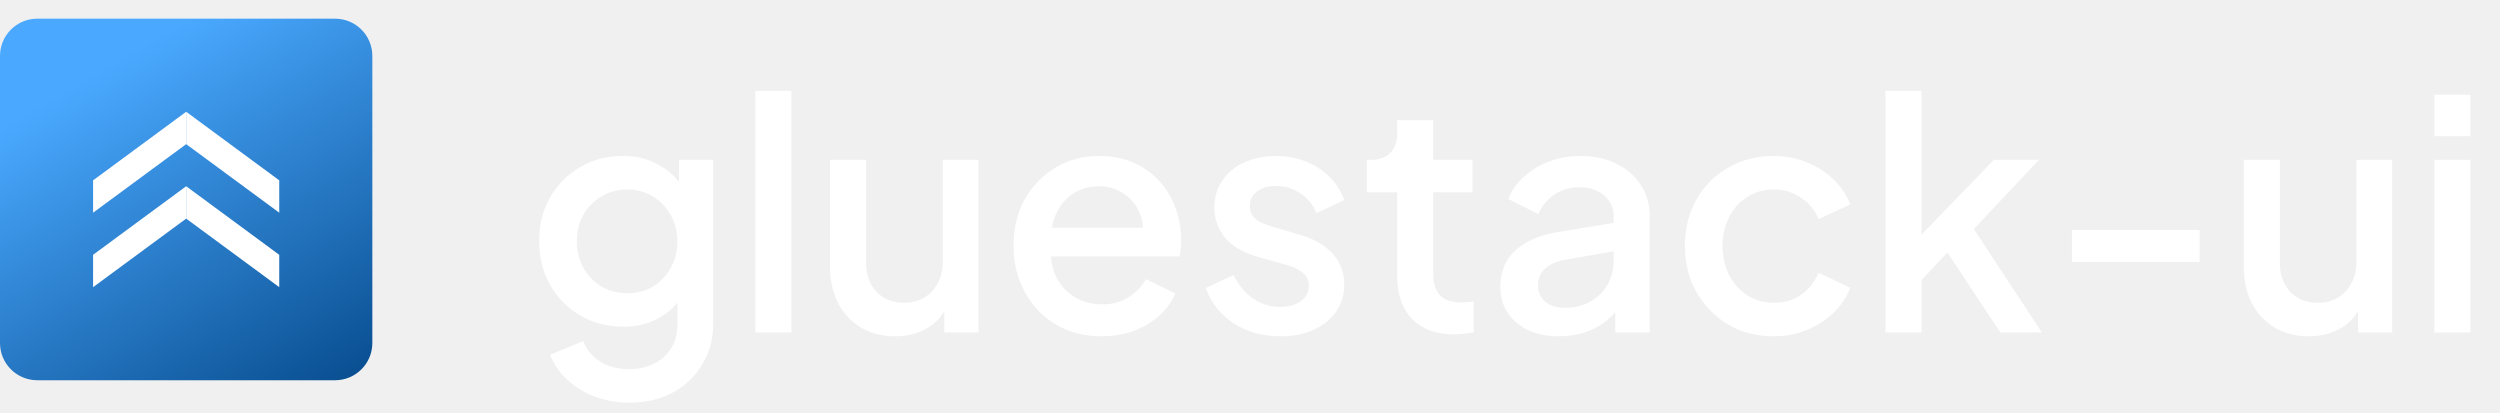
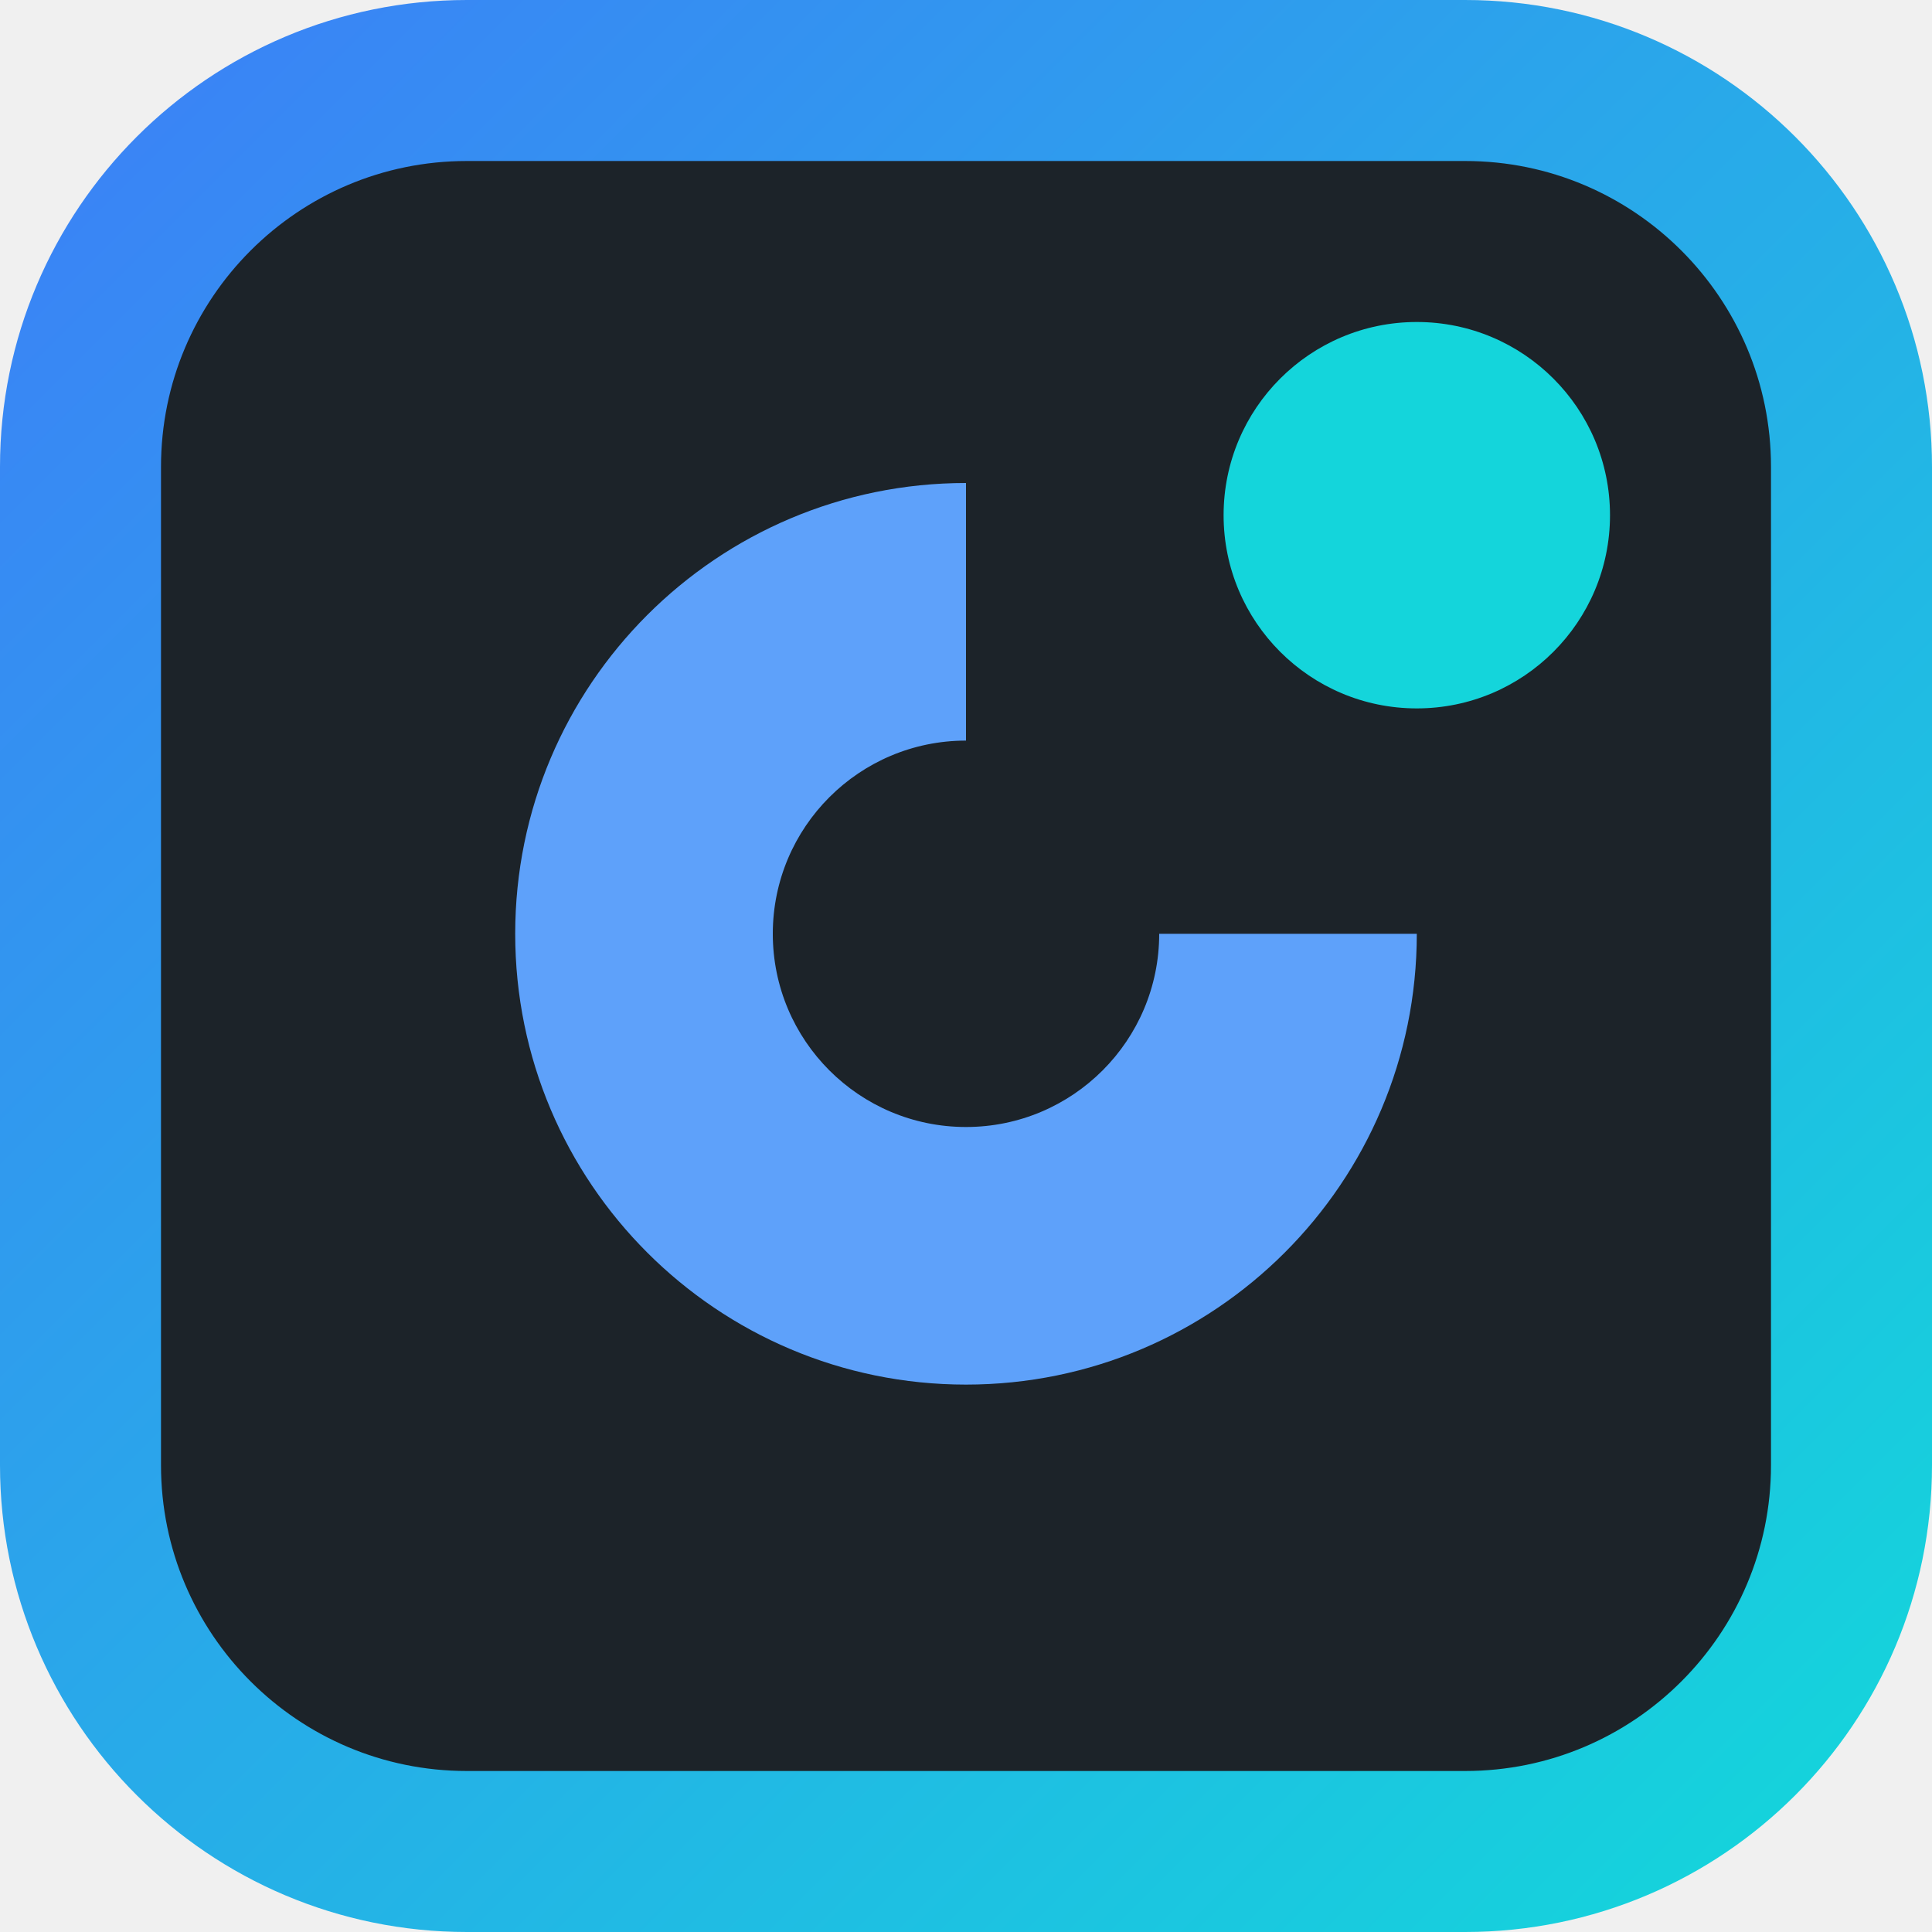
- <svg xmlns="http://www.w3.org/2000/svg" width="188" height="31" viewBox="0 0 188 31" fill="none">
-   <rect y="1.405" width="28" height="27.189" rx="2.8" fill="url(#paint0_linear_10988_36724)" />
-   <path d="M7 13.561L14 8.405V10.839L7 15.995V13.561Z" fill="white" />
-   <path d="M21 13.562L14 8.405V10.839L21 15.995V13.562Z" fill="white" />
-   <path d="M7 19.161L14 14.005V16.439L7 21.595V19.161Z" fill="white" />
-   <path d="M20.999 19.162L13.999 14.005V16.439L20.999 21.595V19.162Z" fill="white" />
-   <path d="M47.339 30.28C46.395 30.28 45.523 30.128 44.723 29.824C43.923 29.52 43.235 29.096 42.659 28.552C42.083 28.024 41.651 27.4 41.363 26.68L43.859 25.648C44.083 26.256 44.491 26.76 45.083 27.16C45.691 27.56 46.435 27.76 47.315 27.76C48.003 27.76 48.619 27.624 49.163 27.352C49.707 27.096 50.139 26.712 50.459 26.2C50.779 25.704 50.939 25.104 50.939 24.4V21.472L51.419 22.024C50.971 22.856 50.347 23.488 49.547 23.92C48.763 24.352 47.875 24.568 46.883 24.568C45.683 24.568 44.603 24.288 43.643 23.728C42.683 23.168 41.923 22.4 41.363 21.424C40.819 20.448 40.547 19.352 40.547 18.136C40.547 16.904 40.819 15.808 41.363 14.848C41.923 13.888 42.675 13.128 43.619 12.568C44.563 12.008 45.643 11.728 46.859 11.728C47.851 11.728 48.731 11.944 49.499 12.376C50.283 12.792 50.923 13.4 51.419 14.2L51.059 14.872V12.016H53.627V24.4C53.627 25.52 53.355 26.52 52.811 27.4C52.283 28.296 51.547 29 50.603 29.512C49.659 30.024 48.571 30.28 47.339 30.28ZM47.195 22.048C47.915 22.048 48.555 21.88 49.115 21.544C49.675 21.192 50.115 20.728 50.435 20.152C50.771 19.56 50.939 18.896 50.939 18.16C50.939 17.424 50.771 16.76 50.435 16.168C50.099 15.576 49.651 15.112 49.091 14.776C48.531 14.424 47.899 14.248 47.195 14.248C46.459 14.248 45.803 14.424 45.227 14.776C44.651 15.112 44.195 15.576 43.859 16.168C43.539 16.744 43.379 17.408 43.379 18.16C43.379 18.88 43.539 19.536 43.859 20.128C44.195 20.72 44.651 21.192 45.227 21.544C45.803 21.88 46.459 22.048 47.195 22.048ZM56.802 25V6.832H59.514V25H56.802ZM67.317 25.288C66.341 25.288 65.485 25.072 64.749 24.64C64.013 24.192 63.437 23.576 63.021 22.792C62.621 21.992 62.421 21.072 62.421 20.032V12.016H65.133V19.792C65.133 20.384 65.253 20.904 65.493 21.352C65.733 21.8 66.069 22.152 66.501 22.408C66.933 22.648 67.429 22.768 67.989 22.768C68.565 22.768 69.069 22.64 69.501 22.384C69.933 22.128 70.269 21.768 70.509 21.304C70.765 20.84 70.893 20.296 70.893 19.672V12.016H73.581V25H71.013V22.456L71.301 22.792C70.997 23.592 70.493 24.208 69.789 24.64C69.085 25.072 68.261 25.288 67.317 25.288ZM82.843 25.288C81.547 25.288 80.395 24.992 79.387 24.4C78.395 23.792 77.619 22.976 77.059 21.952C76.499 20.912 76.219 19.752 76.219 18.472C76.219 17.16 76.499 16 77.059 14.992C77.635 13.984 78.403 13.192 79.363 12.616C80.323 12.024 81.411 11.728 82.627 11.728C83.603 11.728 84.475 11.896 85.243 12.232C86.011 12.568 86.659 13.032 87.187 13.624C87.715 14.2 88.115 14.864 88.387 15.616C88.675 16.368 88.819 17.168 88.819 18.016C88.819 18.224 88.811 18.44 88.795 18.664C88.779 18.888 88.747 19.096 88.699 19.288H78.355V17.128H87.163L85.867 18.112C86.027 17.328 85.971 16.632 85.699 16.024C85.443 15.4 85.043 14.912 84.499 14.56C83.971 14.192 83.347 14.008 82.627 14.008C81.907 14.008 81.267 14.192 80.707 14.56C80.147 14.912 79.715 15.424 79.411 16.096C79.107 16.752 78.987 17.552 79.051 18.496C78.971 19.376 79.091 20.144 79.411 20.8C79.747 21.456 80.211 21.968 80.803 22.336C81.411 22.704 82.099 22.888 82.867 22.888C83.651 22.888 84.315 22.712 84.859 22.36C85.419 22.008 85.859 21.552 86.179 20.992L88.387 22.072C88.131 22.68 87.731 23.232 87.187 23.728C86.659 24.208 86.019 24.592 85.267 24.88C84.531 25.152 83.723 25.288 82.843 25.288ZM96.266 25.288C94.938 25.288 93.77 24.96 92.762 24.304C91.77 23.648 91.074 22.768 90.674 21.664L92.762 20.68C93.114 21.416 93.594 22 94.202 22.432C94.826 22.864 95.514 23.08 96.266 23.08C96.906 23.08 97.426 22.936 97.826 22.648C98.226 22.36 98.426 21.968 98.426 21.472C98.426 21.152 98.338 20.896 98.162 20.704C97.986 20.496 97.762 20.328 97.49 20.2C97.234 20.072 96.97 19.976 96.698 19.912L94.658 19.336C93.538 19.016 92.698 18.536 92.138 17.896C91.594 17.24 91.322 16.48 91.322 15.616C91.322 14.832 91.522 14.152 91.922 13.576C92.322 12.984 92.874 12.528 93.578 12.208C94.282 11.888 95.074 11.728 95.954 11.728C97.138 11.728 98.194 12.024 99.122 12.616C100.05 13.192 100.706 14 101.09 15.04L99.002 16.024C98.746 15.4 98.338 14.904 97.778 14.536C97.234 14.168 96.618 13.984 95.93 13.984C95.338 13.984 94.866 14.128 94.514 14.416C94.162 14.688 93.986 15.048 93.986 15.496C93.986 15.8 94.066 16.056 94.226 16.264C94.386 16.456 94.594 16.616 94.85 16.744C95.106 16.856 95.37 16.952 95.642 17.032L97.754 17.656C98.826 17.96 99.65 18.44 100.226 19.096C100.802 19.736 101.09 20.504 101.09 21.4C101.09 22.168 100.882 22.848 100.466 23.44C100.066 24.016 99.506 24.472 98.786 24.808C98.066 25.128 97.226 25.288 96.266 25.288ZM109.363 25.144C108.003 25.144 106.947 24.76 106.195 23.992C105.443 23.224 105.067 22.144 105.067 20.752V14.464H102.787V12.016H103.147C103.755 12.016 104.227 11.84 104.563 11.488C104.899 11.136 105.067 10.656 105.067 10.048V9.04H107.779V12.016H110.731V14.464H107.779V20.632C107.779 21.08 107.851 21.464 107.995 21.784C108.139 22.088 108.371 22.328 108.691 22.504C109.011 22.664 109.427 22.744 109.939 22.744C110.067 22.744 110.211 22.736 110.371 22.72C110.531 22.704 110.683 22.688 110.827 22.672V25C110.603 25.032 110.355 25.064 110.083 25.096C109.811 25.128 109.571 25.144 109.363 25.144ZM117.244 25.288C116.364 25.288 115.588 25.136 114.916 24.832C114.26 24.512 113.748 24.08 113.38 23.536C113.012 22.976 112.828 22.32 112.828 21.568C112.828 20.864 112.98 20.232 113.284 19.672C113.604 19.112 114.092 18.64 114.748 18.256C115.404 17.872 116.228 17.6 117.22 17.44L121.732 16.696V18.832L117.748 19.528C117.028 19.656 116.5 19.888 116.164 20.224C115.828 20.544 115.66 20.96 115.66 21.472C115.66 21.968 115.844 22.376 116.212 22.696C116.596 23 117.084 23.152 117.676 23.152C118.412 23.152 119.052 22.992 119.596 22.672C120.156 22.352 120.588 21.928 120.892 21.4C121.196 20.856 121.348 20.256 121.348 19.6V16.264C121.348 15.624 121.108 15.104 120.628 14.704C120.164 14.288 119.54 14.08 118.756 14.08C118.036 14.08 117.404 14.272 116.86 14.656C116.332 15.024 115.94 15.504 115.684 16.096L113.428 14.968C113.668 14.328 114.06 13.768 114.604 13.288C115.148 12.792 115.78 12.408 116.5 12.136C117.236 11.864 118.012 11.728 118.828 11.728C119.852 11.728 120.756 11.92 121.54 12.304C122.34 12.688 122.956 13.224 123.388 13.912C123.836 14.584 124.06 15.368 124.06 16.264V25H121.468V22.648L122.02 22.72C121.716 23.248 121.324 23.704 120.844 24.088C120.38 24.472 119.844 24.768 119.236 24.976C118.644 25.184 117.98 25.288 117.244 25.288ZM133.399 25.288C132.103 25.288 130.951 24.992 129.943 24.4C128.951 23.792 128.159 22.976 127.567 21.952C126.991 20.928 126.703 19.768 126.703 18.472C126.703 17.192 126.991 16.04 127.567 15.016C128.143 13.992 128.935 13.192 129.943 12.616C130.951 12.024 132.103 11.728 133.399 11.728C134.279 11.728 135.103 11.888 135.871 12.208C136.639 12.512 137.303 12.936 137.863 13.48C138.439 14.024 138.863 14.656 139.135 15.376L136.759 16.48C136.487 15.808 136.047 15.272 135.439 14.872C134.847 14.456 134.167 14.248 133.399 14.248C132.663 14.248 131.999 14.432 131.407 14.8C130.831 15.152 130.375 15.656 130.039 16.312C129.703 16.952 129.535 17.68 129.535 18.496C129.535 19.312 129.703 20.048 130.039 20.704C130.375 21.344 130.831 21.848 131.407 22.216C131.999 22.584 132.663 22.768 133.399 22.768C134.183 22.768 134.863 22.568 135.439 22.168C136.031 21.752 136.471 21.2 136.759 20.512L139.135 21.64C138.879 22.328 138.463 22.952 137.887 23.512C137.327 24.056 136.663 24.488 135.895 24.808C135.127 25.128 134.295 25.288 133.399 25.288ZM141.786 25V6.832H144.498V19L143.442 18.736L149.946 12.016H153.33L148.434 17.224L153.546 25H150.426L145.866 18.112L147.474 17.896L143.634 21.976L144.498 20.176V25H141.786ZM155.811 19.696V17.296H165.411V19.696H155.811ZM173.629 25.288C172.653 25.288 171.797 25.072 171.061 24.64C170.325 24.192 169.749 23.576 169.333 22.792C168.933 21.992 168.733 21.072 168.733 20.032V12.016H171.445V19.792C171.445 20.384 171.565 20.904 171.805 21.352C172.045 21.8 172.381 22.152 172.813 22.408C173.245 22.648 173.741 22.768 174.301 22.768C174.877 22.768 175.381 22.64 175.813 22.384C176.245 22.128 176.581 21.768 176.821 21.304C177.077 20.84 177.205 20.296 177.205 19.672V12.016H179.893V25H177.325V22.456L177.613 22.792C177.309 23.592 176.805 24.208 176.101 24.64C175.397 25.072 174.573 25.288 173.629 25.288ZM183.06 25V12.016H185.772V25H183.06ZM183.06 10.24V7.12H185.772V10.24H183.06Z" fill="white" />
+ <svg xmlns="http://www.w3.org/2000/svg" width="120" height="120" viewBox="0 0 120 120" fill="none">
+   <rect x="5" y="5" width="110" height="110" rx="24" fill="#1C2329" stroke="url(#paint0_linear)" stroke-width="10" />
+   <path d="M60 30C44.536 30 32 42.536 32 58C32 73.464 44.536 86 60 86C75.464 86 88 73.464 88 58H72C72 64.627 66.627 70 60 70C53.373 70 48 64.627 48 58C48 51.373 53.373 46 60 46V30Z" fill="#5EA1FA" />
+   <circle cx="88" cy="32" r="12" fill="#14D5DB" />
  <defs>
-     <linearGradient id="paint0_linear_10988_36724" x1="14" y1="1.405" x2="31.111" y2="30.639" gradientUnits="userSpaceOnUse">
-       <stop stop-color="#4AA9FF" />
-       <stop offset="1" stop-color="#004282" />
+     <linearGradient id="paint0_linear" x1="5" y1="5" x2="115" y2="115" gradientUnits="userSpaceOnUse">
+       <stop stop-color="#3B82F6" />
+       <stop offset="1" stop-color="#14D5DB" />
    </linearGradient>
  </defs>
</svg>
